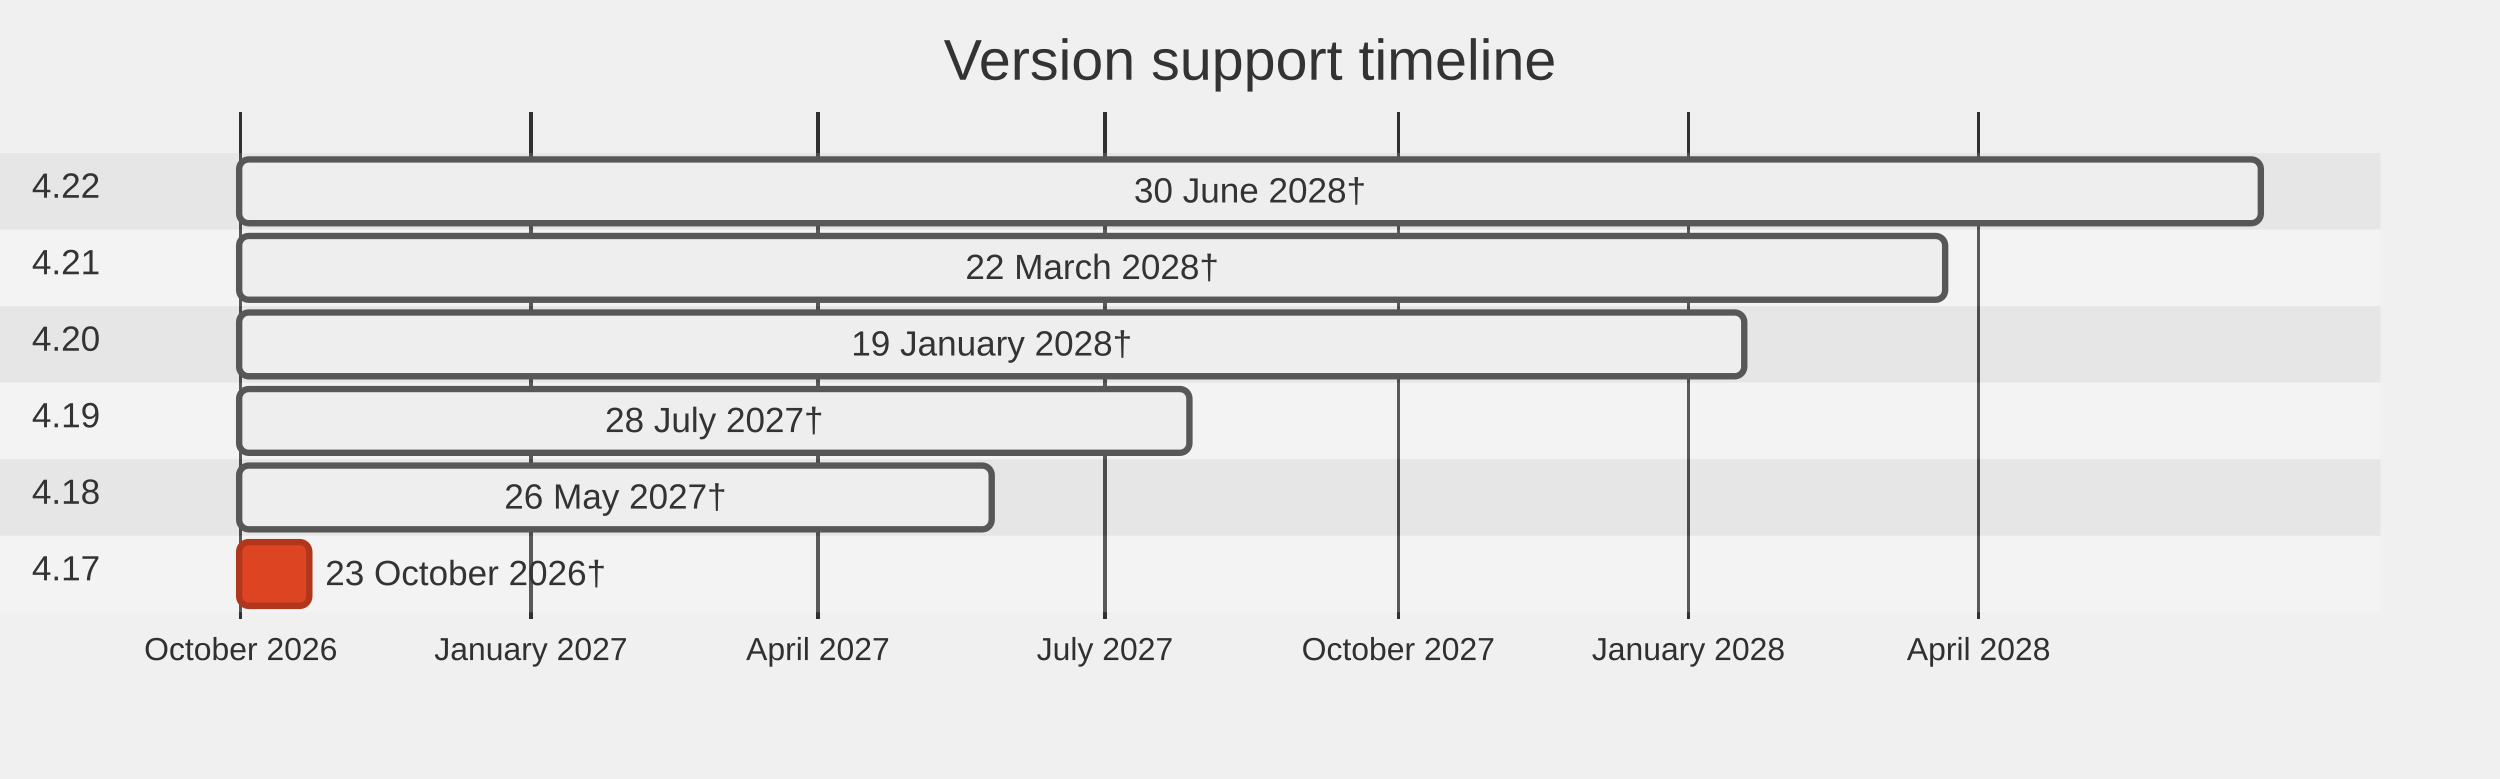
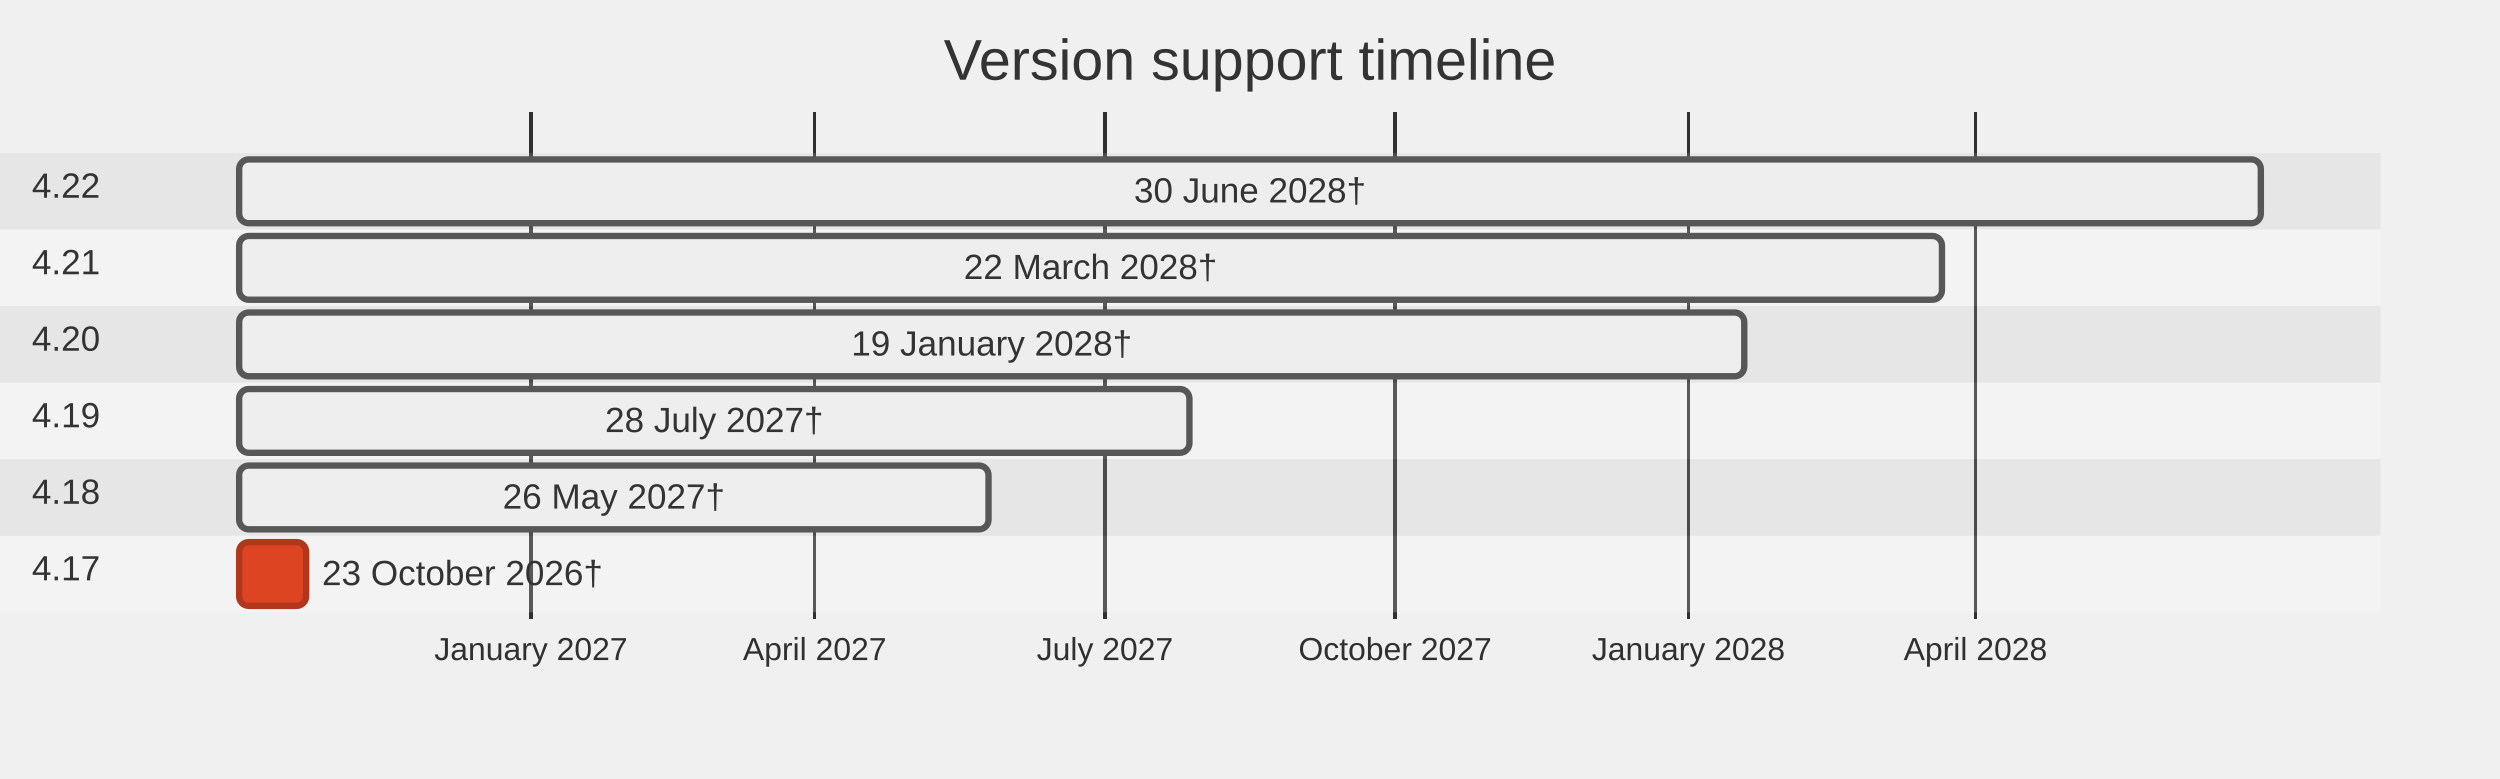
<svg xmlns="http://www.w3.org/2000/svg" id="my-svg" width="100%" viewBox="0 0 784 244" style="max-width: 784px; background-color: white;" role="graphics-document document" aria-roledescription="gantt">
  <style>#my-svg{font-family:"trebuchet ms",verdana,arial,sans-serif;font-size:16px;fill:#000000;}@keyframes edge-animation-frame{from{stroke-dashoffset:0;}}@keyframes dash{to{stroke-dashoffset:0;}}#my-svg .edge-animation-slow{stroke-dasharray:9,5!important;stroke-dashoffset:900;animation:dash 50s linear infinite;stroke-linecap:round;}#my-svg .edge-animation-fast{stroke-dasharray:9,5!important;stroke-dashoffset:900;animation:dash 20s linear infinite;stroke-linecap:round;}#my-svg .error-icon{fill:#552222;}#my-svg .error-text{fill:#552222;stroke:#552222;}#my-svg .edge-thickness-normal{stroke-width:1px;}#my-svg .edge-thickness-thick{stroke-width:3.5px;}#my-svg .edge-pattern-solid{stroke-dasharray:0;}#my-svg .edge-thickness-invisible{stroke-width:0;fill:none;}#my-svg .edge-pattern-dashed{stroke-dasharray:3;}#my-svg .edge-pattern-dotted{stroke-dasharray:2;}#my-svg .marker{fill:#666;stroke:#666;}#my-svg .marker.cross{stroke:#666;}#my-svg svg{font-family:"trebuchet ms",verdana,arial,sans-serif;font-size:16px;}#my-svg p{margin:0;}#my-svg .mermaid-main-font{font-family:"trebuchet ms",verdana,arial,sans-serif;}#my-svg .exclude-range{fill:#eeeeee;}#my-svg .section{stroke:none;opacity:0.2;}#my-svg .section0{fill:hsl(0, 0%, 73.922%);}#my-svg .section2{fill:hsl(0, 0%, 73.922%);}#my-svg .section1,#my-svg .section3{fill:white;opacity:0.2;}#my-svg .sectionTitle0{fill:#333;}#my-svg .sectionTitle1{fill:#333;}#my-svg .sectionTitle2{fill:#333;}#my-svg .sectionTitle3{fill:#333;}#my-svg .sectionTitle{text-anchor:start;font-family:"trebuchet ms",verdana,arial,sans-serif;}#my-svg .grid .tick{stroke:hsl(0, 0%, 90%);opacity:0.8;shape-rendering:crispEdges;}#my-svg .grid .tick text{font-family:"trebuchet ms",verdana,arial,sans-serif;fill:#000000;}#my-svg .grid path{stroke-width:0;}#my-svg .today{fill:none;stroke:#d42;stroke-width:2px;}#my-svg .task{stroke-width:2;}#my-svg .taskText{text-anchor:middle;font-family:"trebuchet ms",verdana,arial,sans-serif;}#my-svg .taskTextOutsideRight{fill:#333;text-anchor:start;font-family:"trebuchet ms",verdana,arial,sans-serif;}#my-svg .taskTextOutsideLeft{fill:#333;text-anchor:end;}#my-svg .task.clickable{cursor:pointer;}#my-svg .taskText.clickable{cursor:pointer;fill:#003163!important;font-weight:bold;}#my-svg .taskTextOutsideLeft.clickable{cursor:pointer;fill:#003163!important;font-weight:bold;}#my-svg .taskTextOutsideRight.clickable{cursor:pointer;fill:#003163!important;font-weight:bold;}#my-svg .taskText0,#my-svg .taskText1,#my-svg .taskText2,#my-svg .taskText3{fill:white;}#my-svg .task0,#my-svg .task1,#my-svg .task2,#my-svg .task3{fill:#707070;stroke:hsl(0, 0%, 33.922%);}#my-svg .taskTextOutside0,#my-svg .taskTextOutside2{fill:#333;}#my-svg .taskTextOutside1,#my-svg .taskTextOutside3{fill:#333;}#my-svg .active0,#my-svg .active1,#my-svg .active2,#my-svg .active3{fill:#eee;stroke:hsl(0, 0%, 33.922%);}#my-svg .activeText0,#my-svg .activeText1,#my-svg .activeText2,#my-svg .activeText3{fill:#333!important;}#my-svg .done0,#my-svg .done1,#my-svg .done2,#my-svg .done3{stroke:#666;fill:#bbb;stroke-width:2;}#my-svg .doneText0,#my-svg .doneText1,#my-svg .doneText2,#my-svg .doneText3{fill:#333!important;}#my-svg .doneText0.taskTextOutsideLeft,#my-svg .doneText0.taskTextOutsideRight,#my-svg .doneText1.taskTextOutsideLeft,#my-svg .doneText1.taskTextOutsideRight,#my-svg .doneText2.taskTextOutsideLeft,#my-svg .doneText2.taskTextOutsideRight,#my-svg .doneText3.taskTextOutsideLeft,#my-svg .doneText3.taskTextOutsideRight{fill:#333!important;}#my-svg .crit0,#my-svg .crit1,#my-svg .crit2,#my-svg .crit3{stroke:hsl(10.909, 73.333%, 40%);fill:#d42;stroke-width:2;}#my-svg .activeCrit0,#my-svg .activeCrit1,#my-svg .activeCrit2,#my-svg .activeCrit3{stroke:hsl(10.909, 73.333%, 40%);fill:#eee;stroke-width:2;}#my-svg .doneCrit0,#my-svg .doneCrit1,#my-svg .doneCrit2,#my-svg .doneCrit3{stroke:hsl(10.909, 73.333%, 40%);fill:#bbb;stroke-width:2;cursor:pointer;shape-rendering:crispEdges;}#my-svg .milestone{transform:rotate(45deg) scale(0.8,0.8);}#my-svg .milestoneText{font-style:italic;}#my-svg .doneCritText0,#my-svg .doneCritText1,#my-svg .doneCritText2,#my-svg .doneCritText3{fill:#333!important;}#my-svg .doneCritText0.taskTextOutsideLeft,#my-svg .doneCritText0.taskTextOutsideRight,#my-svg .doneCritText1.taskTextOutsideLeft,#my-svg .doneCritText1.taskTextOutsideRight,#my-svg .doneCritText2.taskTextOutsideLeft,#my-svg .doneCritText2.taskTextOutsideRight,#my-svg .doneCritText3.taskTextOutsideLeft,#my-svg .doneCritText3.taskTextOutsideRight{fill:#333!important;}#my-svg .vert{stroke:#d42;}#my-svg .vertText{font-size:15px;text-anchor:middle;fill:#d42!important;}#my-svg .activeCritText0,#my-svg .activeCritText1,#my-svg .activeCritText2,#my-svg .activeCritText3{fill:#333!important;}#my-svg .titleText{text-anchor:middle;font-size:18px;fill:#333;font-family:"trebuchet ms",verdana,arial,sans-serif;}#my-svg .node .neo-node{stroke:#999;}#my-svg [data-look="neo"].node rect,#my-svg [data-look="neo"].cluster rect,#my-svg [data-look="neo"].node polygon{stroke:url(#my-svg-gradient);filter:drop-shadow( 1px 2px 2px rgba(185,185,185,1));}#my-svg [data-look="neo"].swimlane.cluster rect{filter:none;}#my-svg [data-look="neo"].node path{stroke:url(#my-svg-gradient);stroke-width:1px;}#my-svg [data-look="neo"].node .outer-path{filter:drop-shadow( 1px 2px 2px rgba(185,185,185,1));}#my-svg [data-look="neo"].node .neo-line path{stroke:#999;filter:none;}#my-svg [data-look="neo"].node circle{stroke:url(#my-svg-gradient);filter:drop-shadow( 1px 2px 2px rgba(185,185,185,1));}#my-svg [data-look="neo"].node circle .state-start{fill:#000000;}#my-svg [data-look="neo"].icon-shape .icon{fill:url(#my-svg-gradient);filter:drop-shadow( 1px 2px 2px rgba(185,185,185,1));}#my-svg [data-look="neo"].icon-shape .icon-neo path{stroke:url(#my-svg-gradient);filter:drop-shadow( 1px 2px 2px rgba(185,185,185,1));}#my-svg :root{--mermaid-font-family:"trebuchet ms",verdana,arial,sans-serif;}</style>
  <g />
  <g class="grid" transform="translate(75, 194)" fill="none" font-size="10" font-family="sans-serif" text-anchor="middle">
    <path class="domain" stroke="currentColor" d="M0.5,-159V0.5H634.5V-159" />
-     <g class="tick" opacity="1" transform="translate(0.5,0)">
-       <line stroke="currentColor" y2="-159" />
-       <text fill="#000" y="3" dy="1em" stroke="none" font-size="10" style="text-anchor: middle;"> October 2026</text>
-     </g>
    <g class="tick" opacity="1" transform="translate(91.5,0)">
      <line stroke="currentColor" y2="-159" />
      <text fill="#000" y="3" dy="1em" stroke="none" font-size="10" style="text-anchor: middle;"> January 2027</text>
    </g>
-     <g class="tick" opacity="1" transform="translate(181.5,0)">
+     <g class="tick" opacity="1" transform="translate(180.5,0)">
      <line stroke="currentColor" y2="-159" />
      <text fill="#000" y="3" dy="1em" stroke="none" font-size="10" style="text-anchor: middle;"> April 2027</text>
    </g>
    <g class="tick" opacity="1" transform="translate(271.5,0)">
      <line stroke="currentColor" y2="-159" />
      <text fill="#000" y="3" dy="1em" stroke="none" font-size="10" style="text-anchor: middle;"> July 2027</text>
    </g>
-     <g class="tick" opacity="1" transform="translate(363.5,0)">
+     <g class="tick" opacity="1" transform="translate(362.5,0)">
      <line stroke="currentColor" y2="-159" />
      <text fill="#000" y="3" dy="1em" stroke="none" font-size="10" style="text-anchor: middle;"> October 2027</text>
    </g>
    <g class="tick" opacity="1" transform="translate(454.5,0)">
      <line stroke="currentColor" y2="-159" />
      <text fill="#000" y="3" dy="1em" stroke="none" font-size="10" style="text-anchor: middle;"> January 2028</text>
    </g>
-     <g class="tick" opacity="1" transform="translate(545.5,0)">
+     <g class="tick" opacity="1" transform="translate(544.5,0)">
      <line stroke="currentColor" y2="-159" />
      <text fill="#000" y="3" dy="1em" stroke="none" font-size="10" style="text-anchor: middle;"> April 2028</text>
    </g>
  </g>
  <g>
    <rect x="0" y="48" width="746.5" height="24" class="section section0" />
    <rect x="0" y="72" width="746.5" height="24" class="section section1" />
    <rect x="0" y="96" width="746.5" height="24" class="section section2" />
    <rect x="0" y="120" width="746.5" height="24" class="section section3" />
    <rect x="0" y="144" width="746.5" height="24" class="section section0" />
    <rect x="0" y="168" width="746.5" height="24" class="section section1" />
  </g>
  <g>
    <rect id="my-svg-task1" rx="3" ry="3" x="75" y="50" width="634" height="20" transform-origin="392px 60px" class="task active0" />
-     <rect id="my-svg-task2" rx="3" ry="3" x="75" y="74" width="535" height="20" transform-origin="342.5px 84px" class="task active1" />
+     <rect id="my-svg-task2" rx="3" ry="3" x="75" y="74" width="534" height="20" transform-origin="342px 84px" class="task active1" />
    <rect id="my-svg-task3" rx="3" ry="3" x="75" y="98" width="472" height="20" transform-origin="311px 108px" class="task active2" />
    <rect id="my-svg-task4" rx="3" ry="3" x="75" y="122" width="298" height="20" transform-origin="224px 132px" class="task active3" />
-     <rect id="my-svg-task5" rx="3" ry="3" x="75" y="146" width="236" height="20" transform-origin="193px 156px" class="task active0" />
-     <rect id="my-svg-task6" rx="3" ry="3" x="75" y="170" width="22" height="20" transform-origin="86px 180px" class="task crit1" />
+     <rect id="my-svg-task5" rx="3" ry="3" x="75" y="146" width="235" height="20" transform-origin="192.5px 156px" class="task active0" />
+     <rect id="my-svg-task6" rx="3" ry="3" x="75" y="170" width="21" height="20" transform-origin="85.5px 180px" class="task crit1" />
    <text id="my-svg-task1-text" font-size="11" x="392" y="63.5" class="taskText taskText0 activeText0 width-78.939453125">30 June 2028†       </text>
-     <text id="my-svg-task2-text" font-size="11" x="342.5" y="87.5" class="taskText taskText1 activeText1 width-88.51611328125">22 March 2028†      </text>
+     <text id="my-svg-task2-text" font-size="11" x="342" y="87.5" class="taskText taskText1 activeText1 width-88.51611328125">22 March 2028†      </text>
    <text id="my-svg-task3-text" font-size="11" x="311" y="111.5" class="taskText taskText2 activeText2 width-96.685546875">19 January 2028†    </text>
    <text id="my-svg-task4-text" font-size="11" x="224" y="135.5" class="taskText taskText3 activeText3 width-74.76611328125">28 July 2027†       </text>
-     <text id="my-svg-task5-text" font-size="11" x="193" y="159.5" class="taskText taskText0 activeText0 width-77.7255859375">26 May 2027†        </text>
-     <text id="my-svg-task6-text" font-size="11" x="102" y="183.5" class="taskTextOutsideRight taskTextOutside1  critText1 width-99.005859375">23 October 2026†    </text>
+     <text id="my-svg-task5-text" font-size="11" x="192.5" y="159.5" class="taskText taskText0 activeText0 width-77.7255859375">26 May 2027†        </text>
+     <text id="my-svg-task6-text" font-size="11" x="101" y="183.5" class="taskTextOutsideRight taskTextOutside1  critText1 width-99.005859375">23 October 2026†    </text>
  </g>
  <g>
    <text dy="0em" x="10" y="62" font-size="11" class="sectionTitle sectionTitle0">
      <tspan alignment-baseline="central" x="10">4.22</tspan>
    </text>
    <text dy="0em" x="10" y="86" font-size="11" class="sectionTitle sectionTitle1">
      <tspan alignment-baseline="central" x="10">4.21</tspan>
    </text>
    <text dy="0em" x="10" y="110" font-size="11" class="sectionTitle sectionTitle2">
      <tspan alignment-baseline="central" x="10">4.20</tspan>
    </text>
    <text dy="0em" x="10" y="134" font-size="11" class="sectionTitle sectionTitle3">
      <tspan alignment-baseline="central" x="10">4.19</tspan>
    </text>
    <text dy="0em" x="10" y="158" font-size="11" class="sectionTitle sectionTitle0">
      <tspan alignment-baseline="central" x="10">4.18</tspan>
    </text>
    <text dy="0em" x="10" y="182" font-size="11" class="sectionTitle sectionTitle1">
      <tspan alignment-baseline="central" x="10">4.17</tspan>
    </text>
  </g>
  <text x="392" y="25" class="titleText">Version support timeline</text>
</svg>
